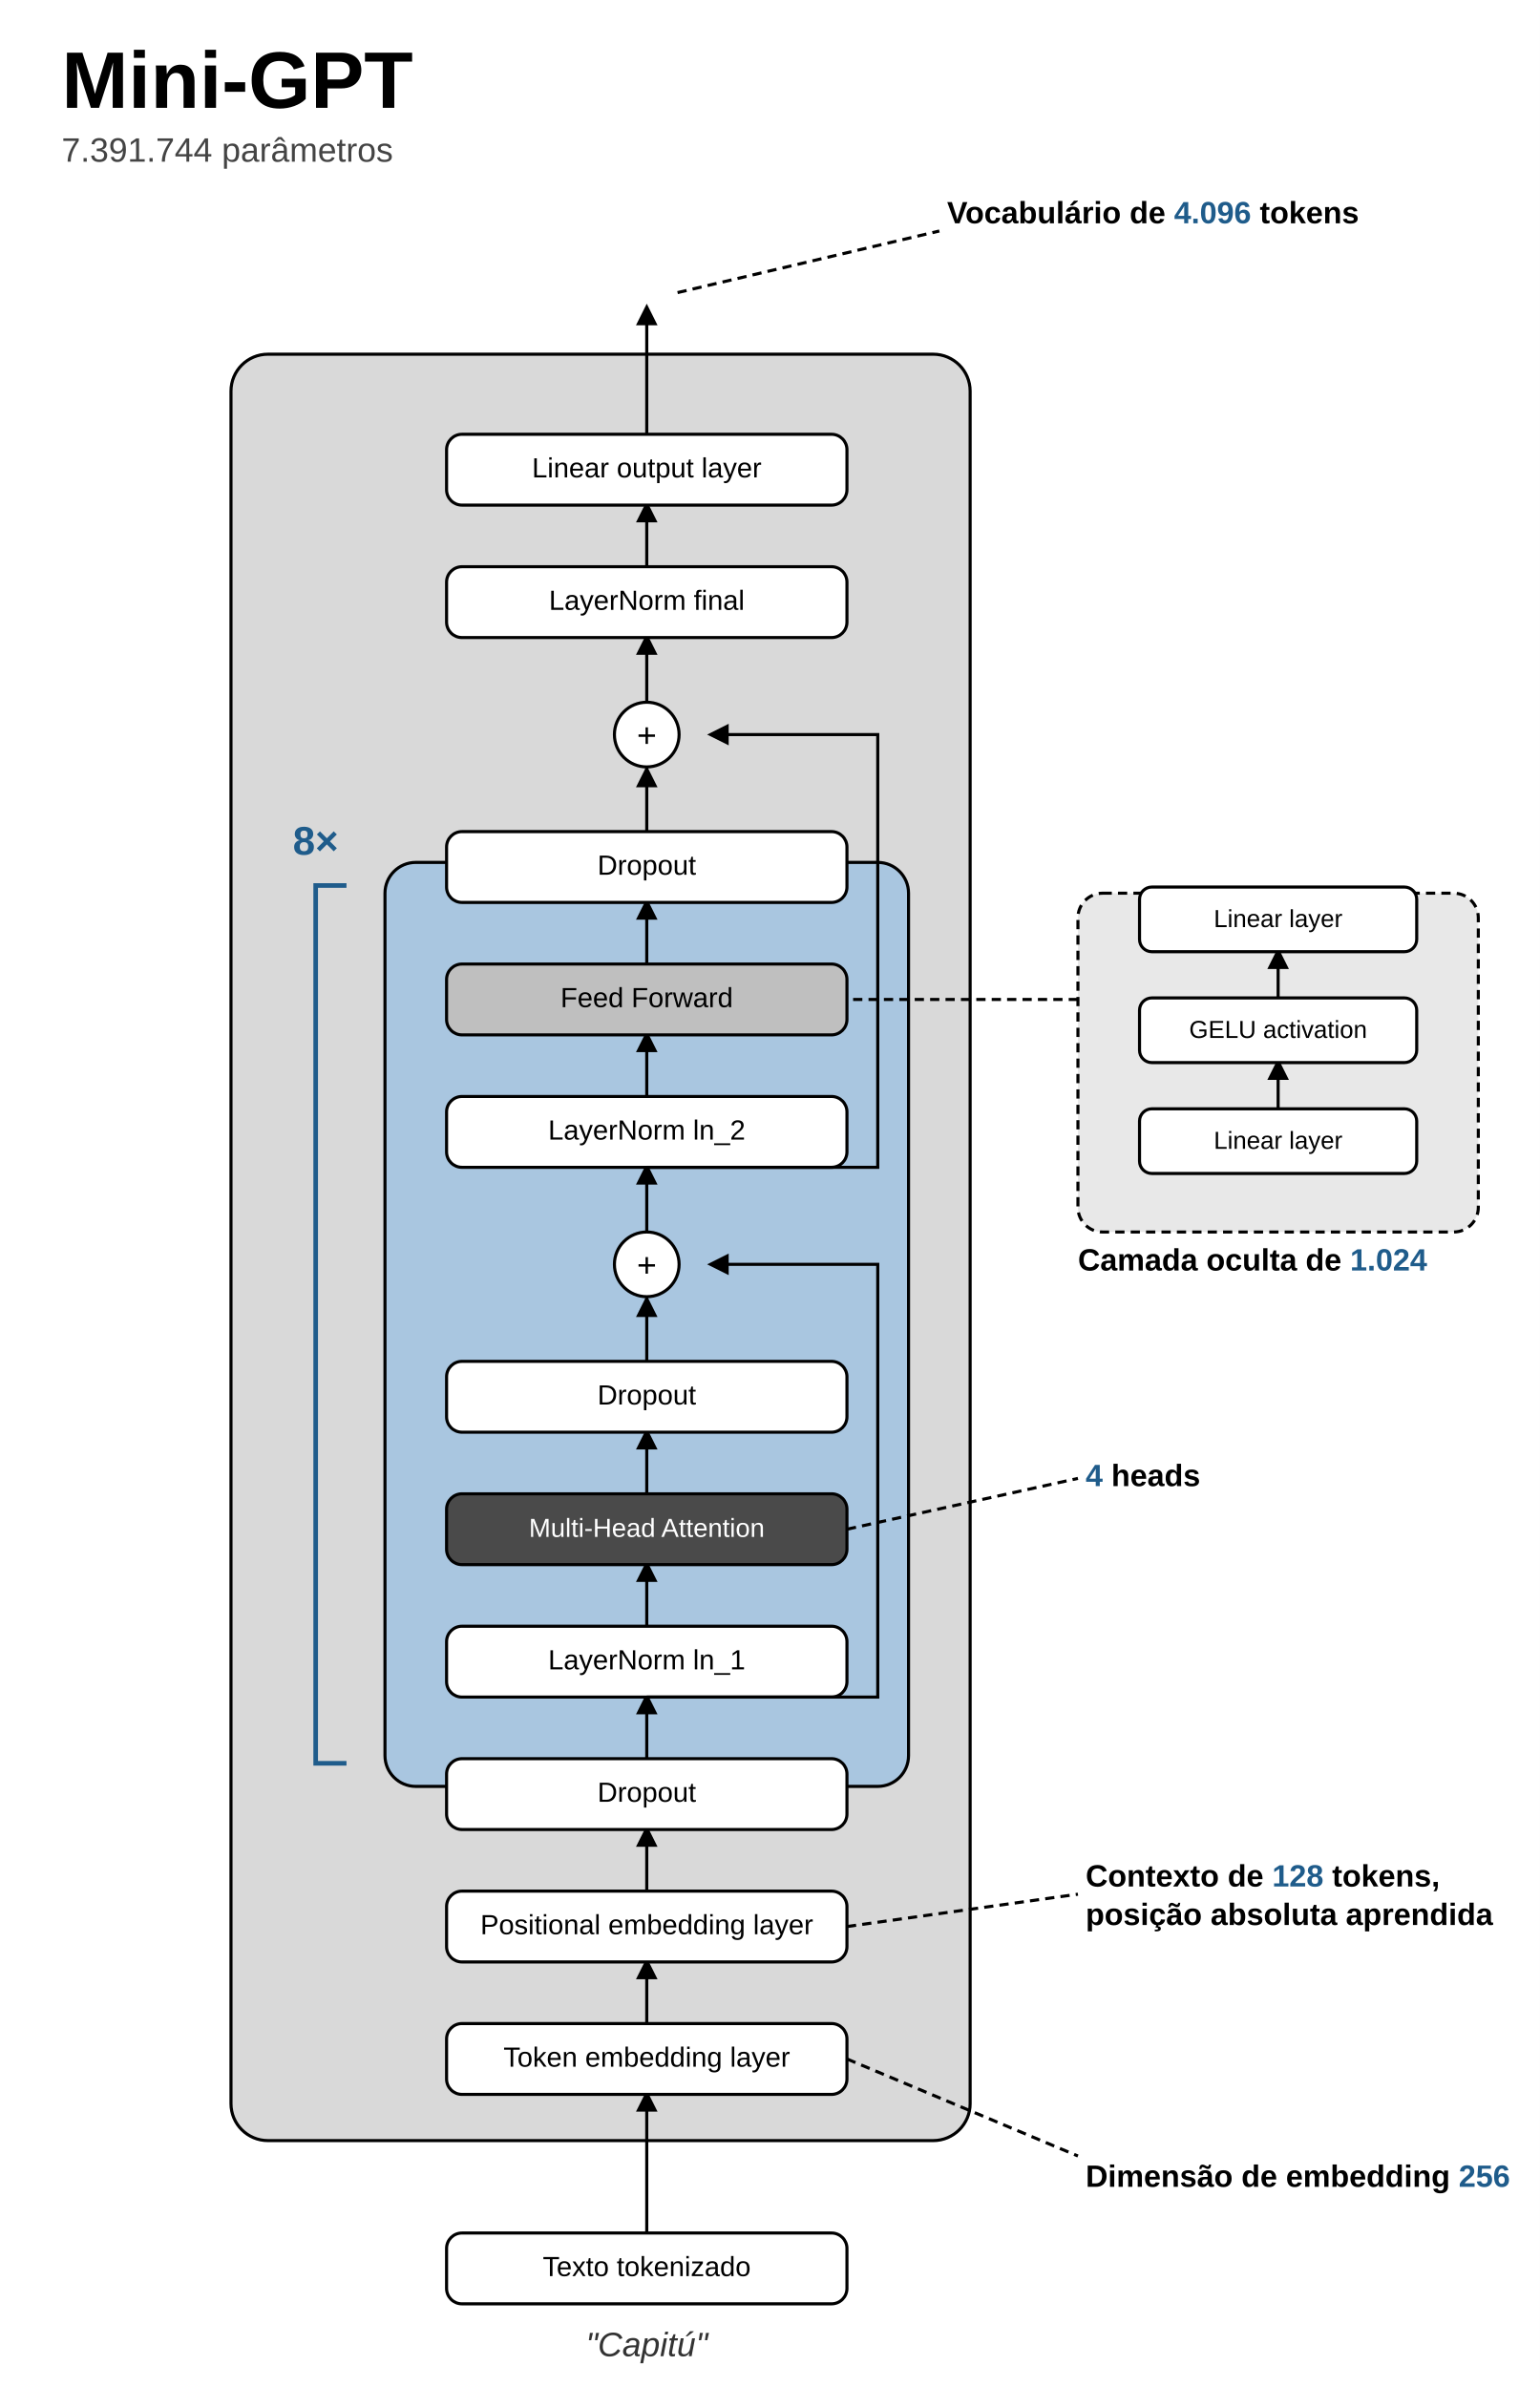
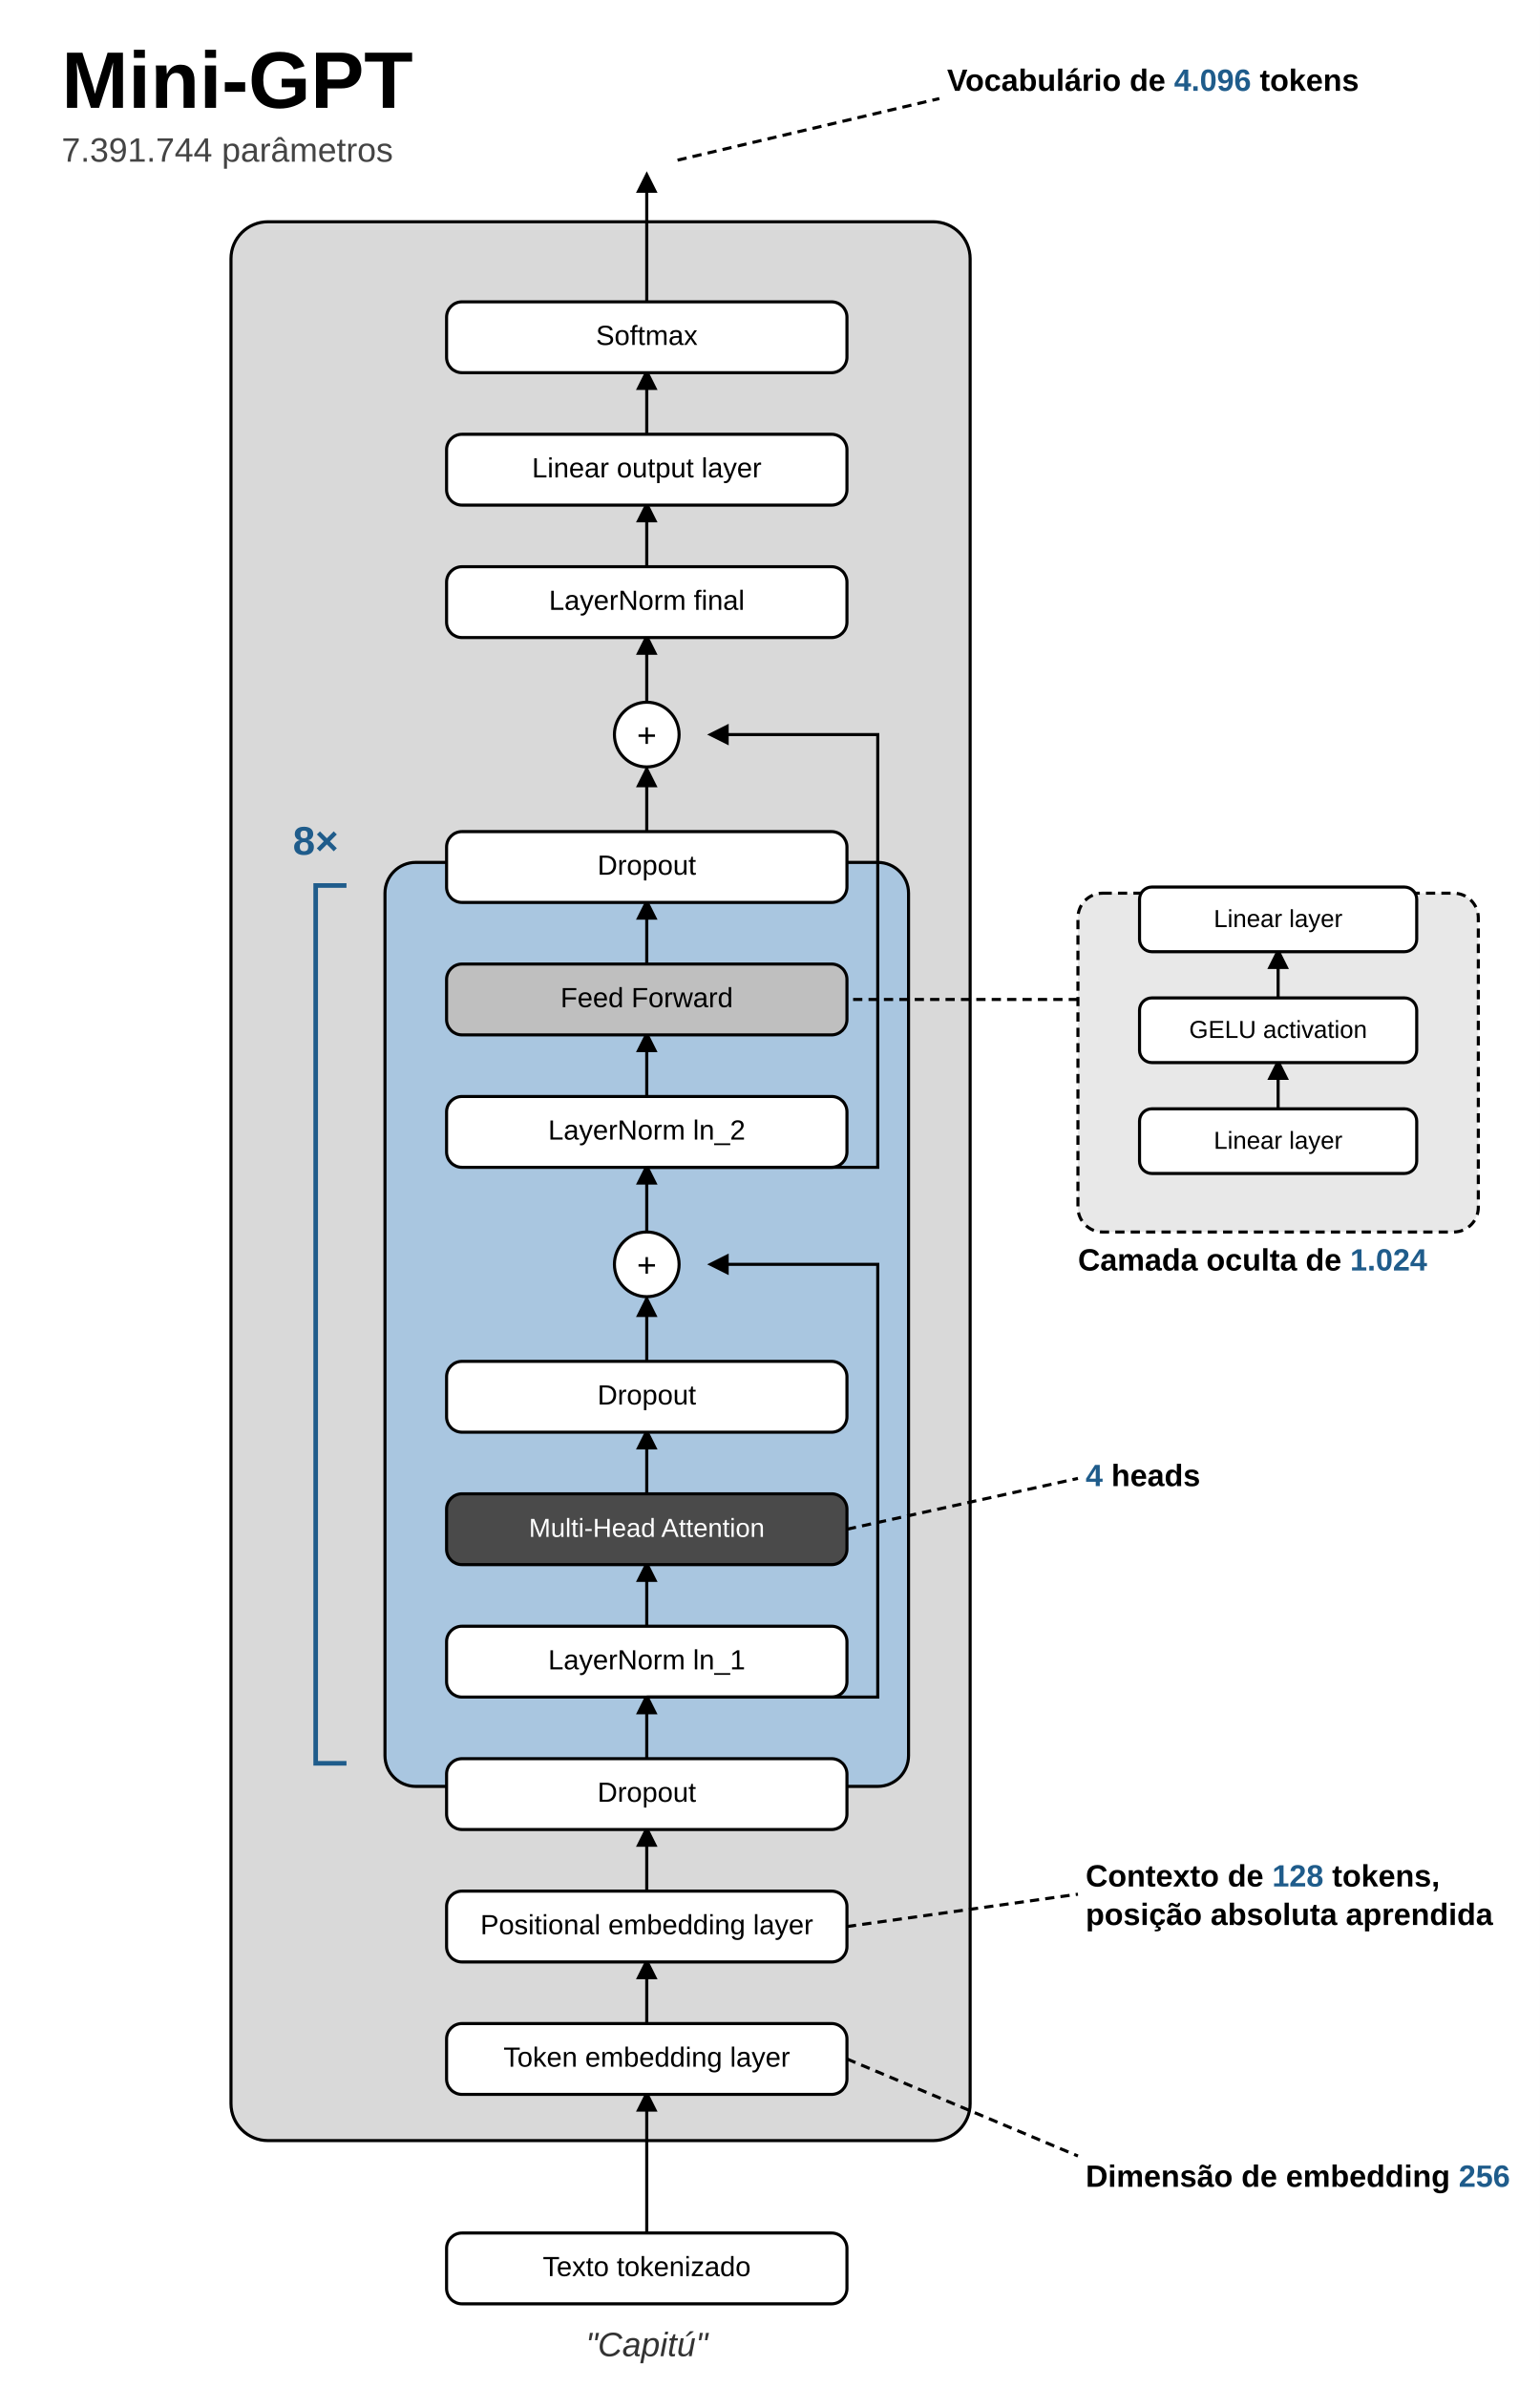
<svg xmlns="http://www.w3.org/2000/svg" width="1000" height="1550" viewBox="0 0 1000 1550" font-family="Arial, Helvetica, sans-serif">
  <rect x="0" y="0" width="1000" height="1550" fill="white" />
  <defs>
    <marker id="arrow" viewBox="0 0 10 10" refX="8" refY="5" markerWidth="7" markerHeight="7" orient="auto-start-reverse">
      <path d="M 0 0 L 10 5 L 0 10 z" fill="black" />
    </marker>
  </defs>
  <text x="40" y="70" font-size="52" font-weight="bold" fill="black">Mini-GPT</text>
  <text x="40" y="105" font-size="22" fill="#444">7.391.744 parâmetros</text>
-   <rect x="150" y="230" width="480" height="1160" rx="24" fill="#d9d9d9" stroke="black" stroke-width="2" />
+   <rect x="150" y="144" width="480" height="1246" rx="24" fill="#d9d9d9" stroke="black" stroke-width="2" />
  <rect x="250" y="560" width="340" height="600" rx="20" fill="#a9c6e0" stroke="black" stroke-width="2" />
  <path d="M 225 575 L 205 575 L 205 1145 L 225 1145" fill="none" stroke="#1f5c8b" stroke-width="3" />
  <text x="205" y="555" font-size="26" font-weight="bold" fill="#1f5c8b" text-anchor="middle">8×</text>
  <rect x="290" y="1450" width="260" height="46" rx="10" fill="white" stroke="black" stroke-width="2" />
  <text x="420" y="1478" font-size="18" text-anchor="middle">Texto tokenizado</text>
  <line x1="420" y1="1450" x2="420" y2="1360" stroke="black" stroke-width="2" marker-end="url(#arrow)" />
  <rect x="290" y="1314" width="260" height="46" rx="10" fill="white" stroke="black" stroke-width="2" />
  <text x="420" y="1342" font-size="18" text-anchor="middle">Token embedding layer</text>
  <line x1="420" y1="1314" x2="420" y2="1274" stroke="black" stroke-width="2" marker-end="url(#arrow)" />
  <rect x="290" y="1228" width="260" height="46" rx="10" fill="white" stroke="black" stroke-width="2" />
  <text x="420" y="1256" font-size="18" text-anchor="middle">Positional embedding layer</text>
  <line x1="420" y1="1228" x2="420" y2="1188" stroke="black" stroke-width="2" marker-end="url(#arrow)" />
  <rect x="290" y="1142" width="260" height="46" rx="10" fill="white" stroke="black" stroke-width="2" />
  <text x="420" y="1170" font-size="18" text-anchor="middle">Dropout</text>
  <line x1="420" y1="1142" x2="420" y2="1102" stroke="black" stroke-width="2" marker-end="url(#arrow)" />
  <rect x="290" y="1056" width="260" height="46" rx="10" fill="white" stroke="black" stroke-width="2" />
  <text x="420" y="1084" font-size="18" text-anchor="middle">LayerNorm ln_1</text>
  <line x1="420" y1="1056" x2="420" y2="1016" stroke="black" stroke-width="2" marker-end="url(#arrow)" />
  <rect x="290" y="970" width="260" height="46" rx="10" fill="#4a4a4a" stroke="black" stroke-width="2" />
  <text x="420" y="998" font-size="17" text-anchor="middle" fill="white">Multi-Head Attention</text>
  <line x1="420" y1="970" x2="420" y2="930" stroke="black" stroke-width="2" marker-end="url(#arrow)" />
  <rect x="290" y="884" width="260" height="46" rx="10" fill="white" stroke="black" stroke-width="2" />
  <text x="420" y="912" font-size="18" text-anchor="middle">Dropout</text>
  <line x1="420" y1="884" x2="420" y2="844" stroke="black" stroke-width="2" marker-end="url(#arrow)" />
  <path d="M 420 1102 L 570 1102 L 570 821 L 462 821" fill="none" stroke="black" stroke-width="2" marker-end="url(#arrow)" />
  <circle cx="420" cy="821" r="21" fill="white" stroke="black" stroke-width="2" />
  <text x="420" y="829" font-size="22" text-anchor="middle">+</text>
  <line x1="420" y1="844" x2="420" y2="842" stroke="black" stroke-width="2" />
  <line x1="420" y1="800" x2="420" y2="758" stroke="black" stroke-width="2" marker-end="url(#arrow)" />
  <rect x="290" y="712" width="260" height="46" rx="10" fill="white" stroke="black" stroke-width="2" />
  <text x="420" y="740" font-size="18" text-anchor="middle">LayerNorm ln_2</text>
  <line x1="420" y1="712" x2="420" y2="672" stroke="black" stroke-width="2" marker-end="url(#arrow)" />
  <rect x="290" y="626" width="260" height="46" rx="10" fill="#bfbfbf" stroke="black" stroke-width="2" />
  <text x="420" y="654" font-size="18" text-anchor="middle">Feed Forward</text>
  <line x1="420" y1="626" x2="420" y2="586" stroke="black" stroke-width="2" marker-end="url(#arrow)" />
  <rect x="290" y="540" width="260" height="46" rx="10" fill="white" stroke="black" stroke-width="2" />
  <text x="420" y="568" font-size="18" text-anchor="middle">Dropout</text>
  <line x1="420" y1="540" x2="420" y2="500" stroke="black" stroke-width="2" marker-end="url(#arrow)" />
  <path d="M 420 758 L 570 758 L 570 477 L 462 477" fill="none" stroke="black" stroke-width="2" marker-end="url(#arrow)" />
  <circle cx="420" cy="477" r="21" fill="white" stroke="black" stroke-width="2" />
  <text x="420" y="485" font-size="22" text-anchor="middle">+</text>
  <line x1="420" y1="500" x2="420" y2="498" stroke="black" stroke-width="2" />
  <line x1="420" y1="456" x2="420" y2="414" stroke="black" stroke-width="2" marker-end="url(#arrow)" />
  <rect x="290" y="368" width="260" height="46" rx="10" fill="white" stroke="black" stroke-width="2" />
  <text x="420" y="396" font-size="18" text-anchor="middle">LayerNorm final</text>
  <line x1="420" y1="368" x2="420" y2="328" stroke="black" stroke-width="2" marker-end="url(#arrow)" />
  <rect x="290" y="282" width="260" height="46" rx="10" fill="white" stroke="black" stroke-width="2" />
  <text x="420" y="310" font-size="18" text-anchor="middle">Linear output layer</text>
-   <line x1="420" y1="282" x2="420" y2="200" stroke="black" stroke-width="2" marker-end="url(#arrow)" />
-   <line x1="440" y1="190" x2="610" y2="150" stroke="black" stroke-width="2" stroke-dasharray="6,4" />
-   <text x="615" y="145" font-size="20" font-weight="bold" fill="black">Vocabulário de <tspan fill="#1f5c8b">4.096</tspan> tokens</text>
+   <line x1="420" y1="282" x2="420" y2="242" stroke="black" stroke-width="2" marker-end="url(#arrow)" />
+   <rect x="290" y="196" width="260" height="46" rx="10" fill="white" stroke="black" stroke-width="2" />
+   <text x="420" y="224" font-size="18" text-anchor="middle">Softmax</text>
+   <line x1="420" y1="196" x2="420" y2="114" stroke="black" stroke-width="2" marker-end="url(#arrow)" />
+   <line x1="440" y1="104" x2="610" y2="64" stroke="black" stroke-width="2" stroke-dasharray="6,4" />
+   <text x="615" y="59" font-size="20" font-weight="bold" fill="black">Vocabulário de <tspan fill="#1f5c8b">4.096</tspan> tokens</text>
  <line x1="550" y1="993" x2="700" y2="960" stroke="black" stroke-width="2" stroke-dasharray="6,4" />
  <text x="705" y="965" font-size="20" font-weight="bold" fill="black">
    <tspan fill="#1f5c8b">4</tspan> heads</text>
  <rect x="700" y="580" width="260" height="220" rx="16" fill="#e8e8e8" stroke="black" stroke-width="2" stroke-dasharray="6,4" />
  <rect x="740" y="720" width="180" height="42" rx="8" fill="white" stroke="black" stroke-width="2" />
  <text x="830" y="746" font-size="16" text-anchor="middle">Linear layer</text>
  <line x1="830" y1="720" x2="830" y2="690" stroke="black" stroke-width="2" marker-end="url(#arrow)" />
  <rect x="740" y="648" width="180" height="42" rx="8" fill="white" stroke="black" stroke-width="2" />
  <text x="830" y="674" font-size="16" text-anchor="middle">GELU activation</text>
  <line x1="830" y1="648" x2="830" y2="618" stroke="black" stroke-width="2" marker-end="url(#arrow)" />
  <rect x="740" y="576" width="180" height="42" rx="8" fill="white" stroke="black" stroke-width="2" />
  <text x="830" y="602" font-size="16" text-anchor="middle">Linear layer</text>
  <line x1="700" y1="649" x2="550" y2="649" stroke="black" stroke-width="2" stroke-dasharray="6,4" />
  <text x="700" y="825" font-size="20" font-weight="bold" fill="black">Camada oculta de <tspan fill="#1f5c8b">1.024</tspan>
  </text>
  <line x1="550" y1="1251" x2="700" y2="1230" stroke="black" stroke-width="2" stroke-dasharray="6,4" />
  <text x="705" y="1225" font-size="20" font-weight="bold" fill="black">Contexto de <tspan fill="#1f5c8b">128</tspan> tokens,</text>
  <text x="705" y="1250" font-size="20" font-weight="bold" fill="black">posição absoluta aprendida</text>
  <line x1="550" y1="1337" x2="700" y2="1400" stroke="black" stroke-width="2" stroke-dasharray="6,4" />
  <text x="705" y="1420" font-size="20" font-weight="bold" fill="black">Dimensão de embedding <tspan fill="#1f5c8b">256</tspan>
  </text>
  <text x="420" y="1530" font-size="22" text-anchor="middle" font-style="italic" fill="#333">"Capitú"</text>
</svg>
